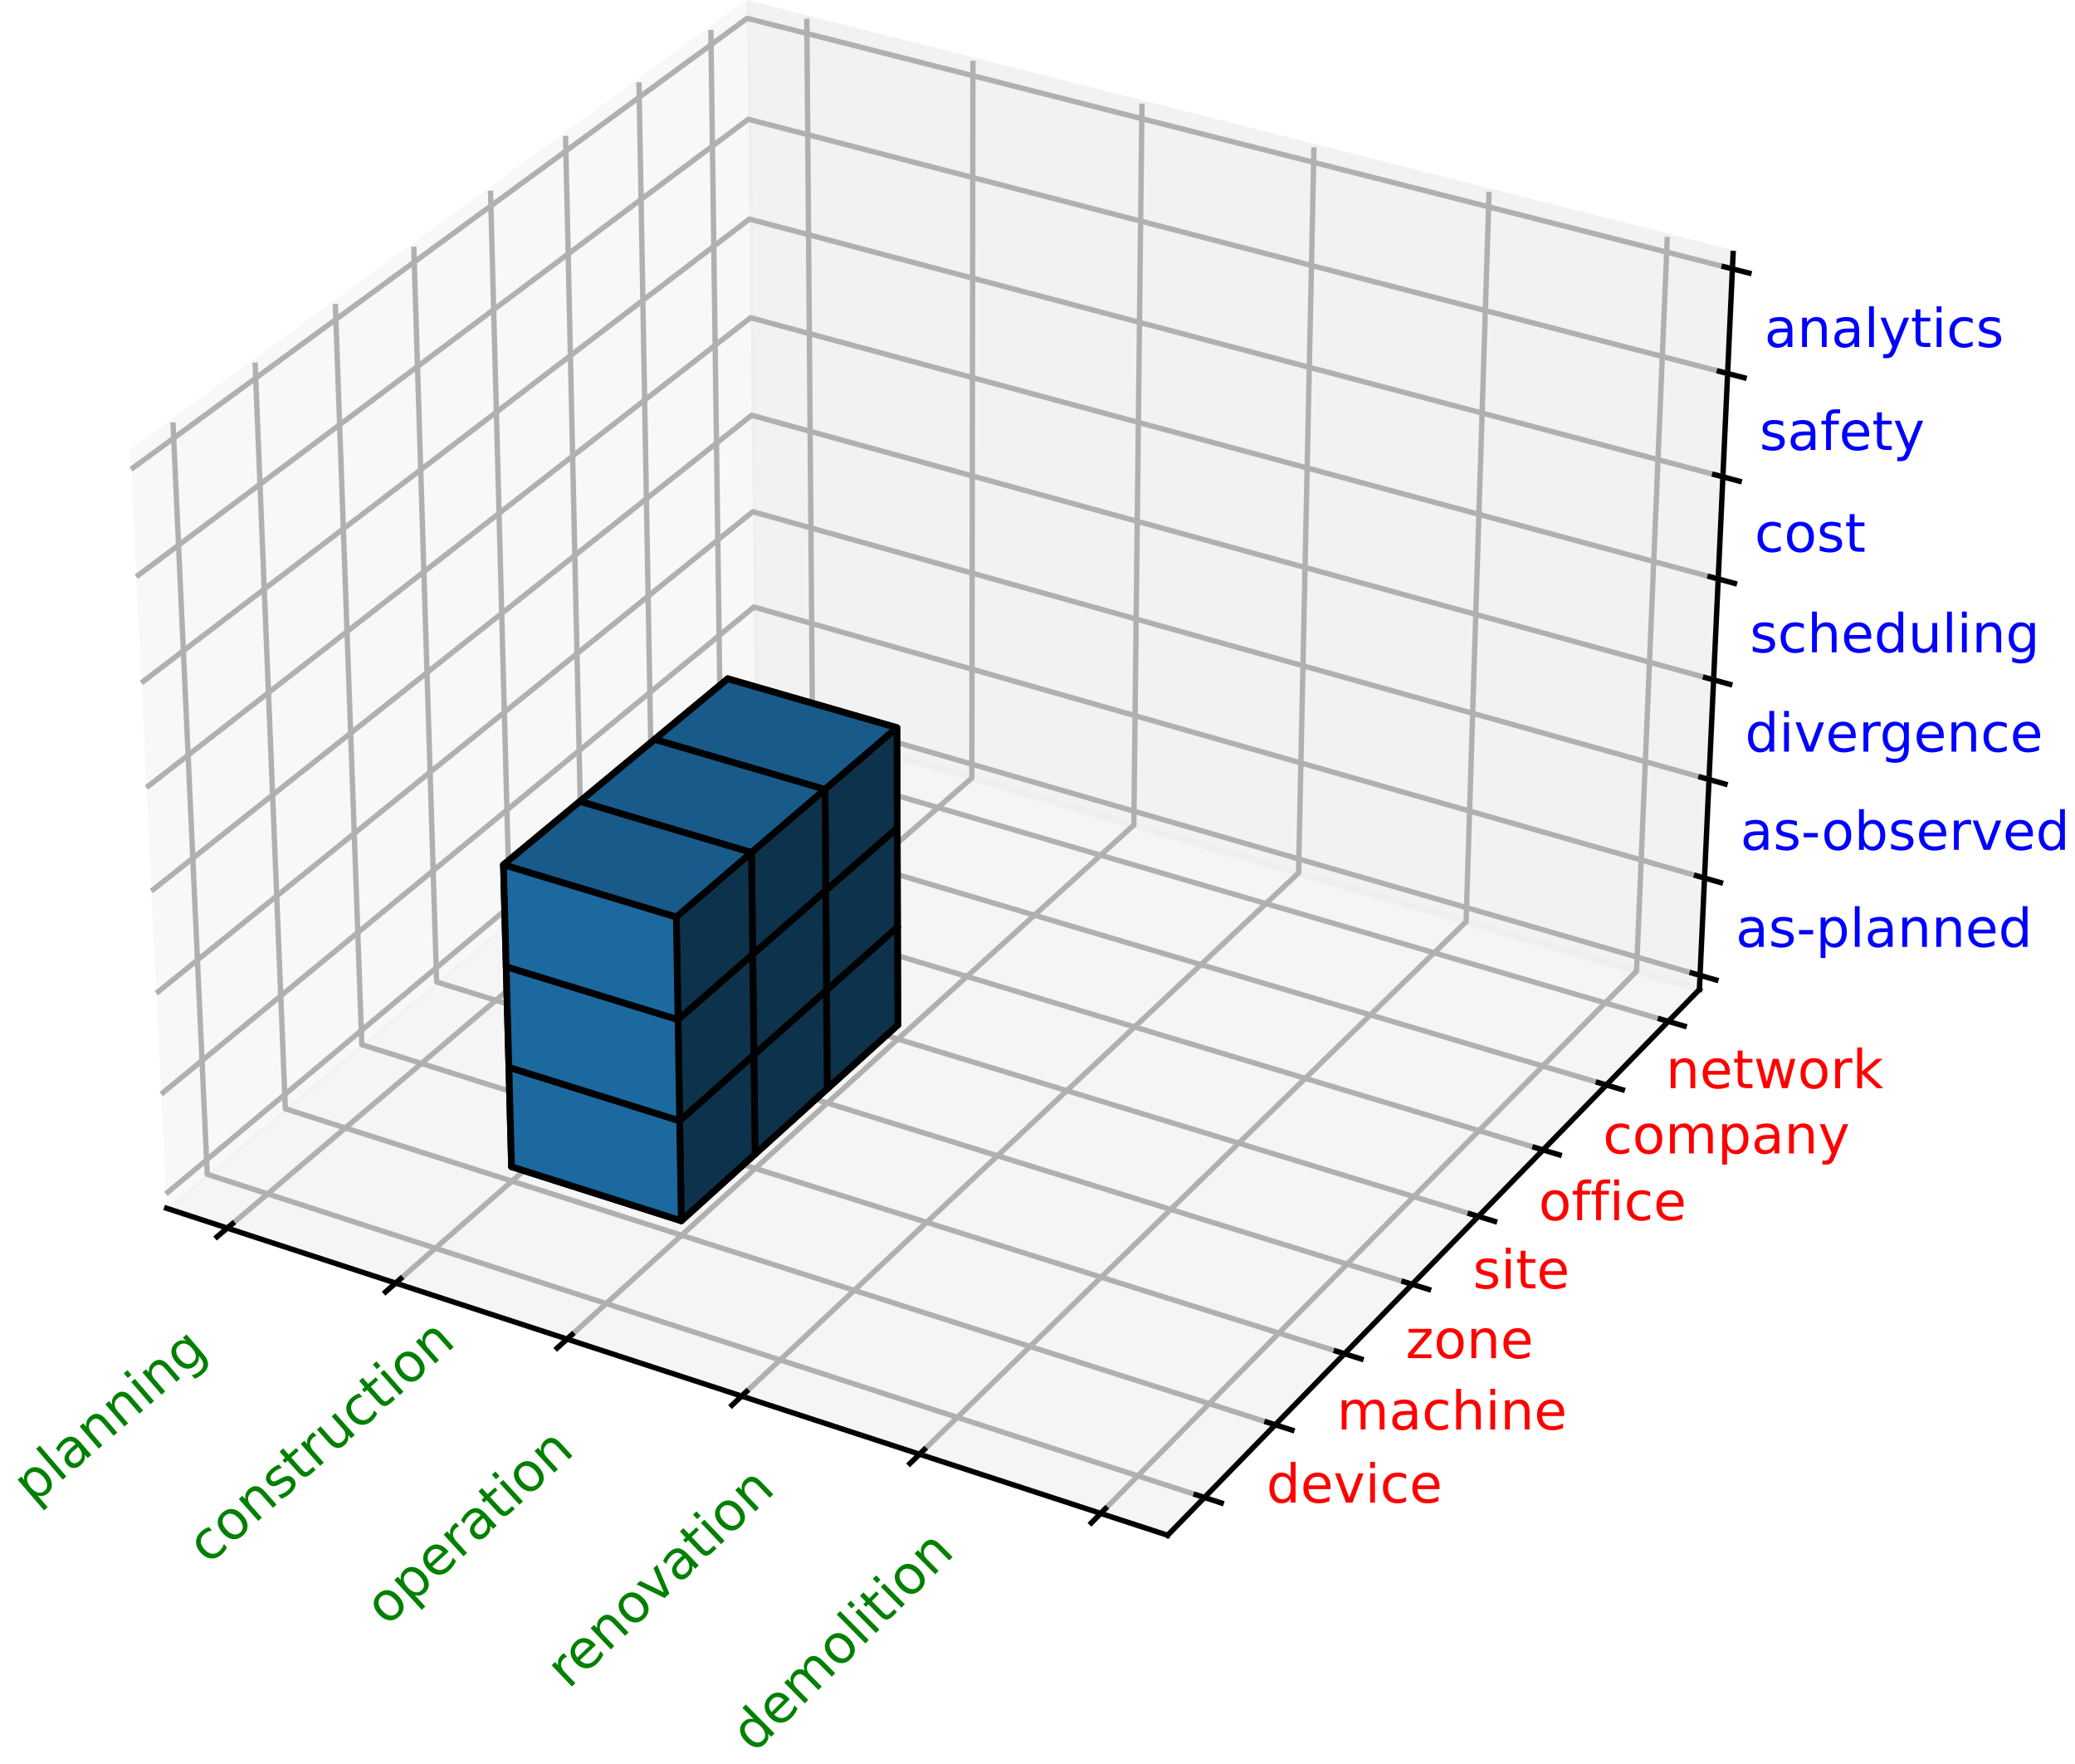
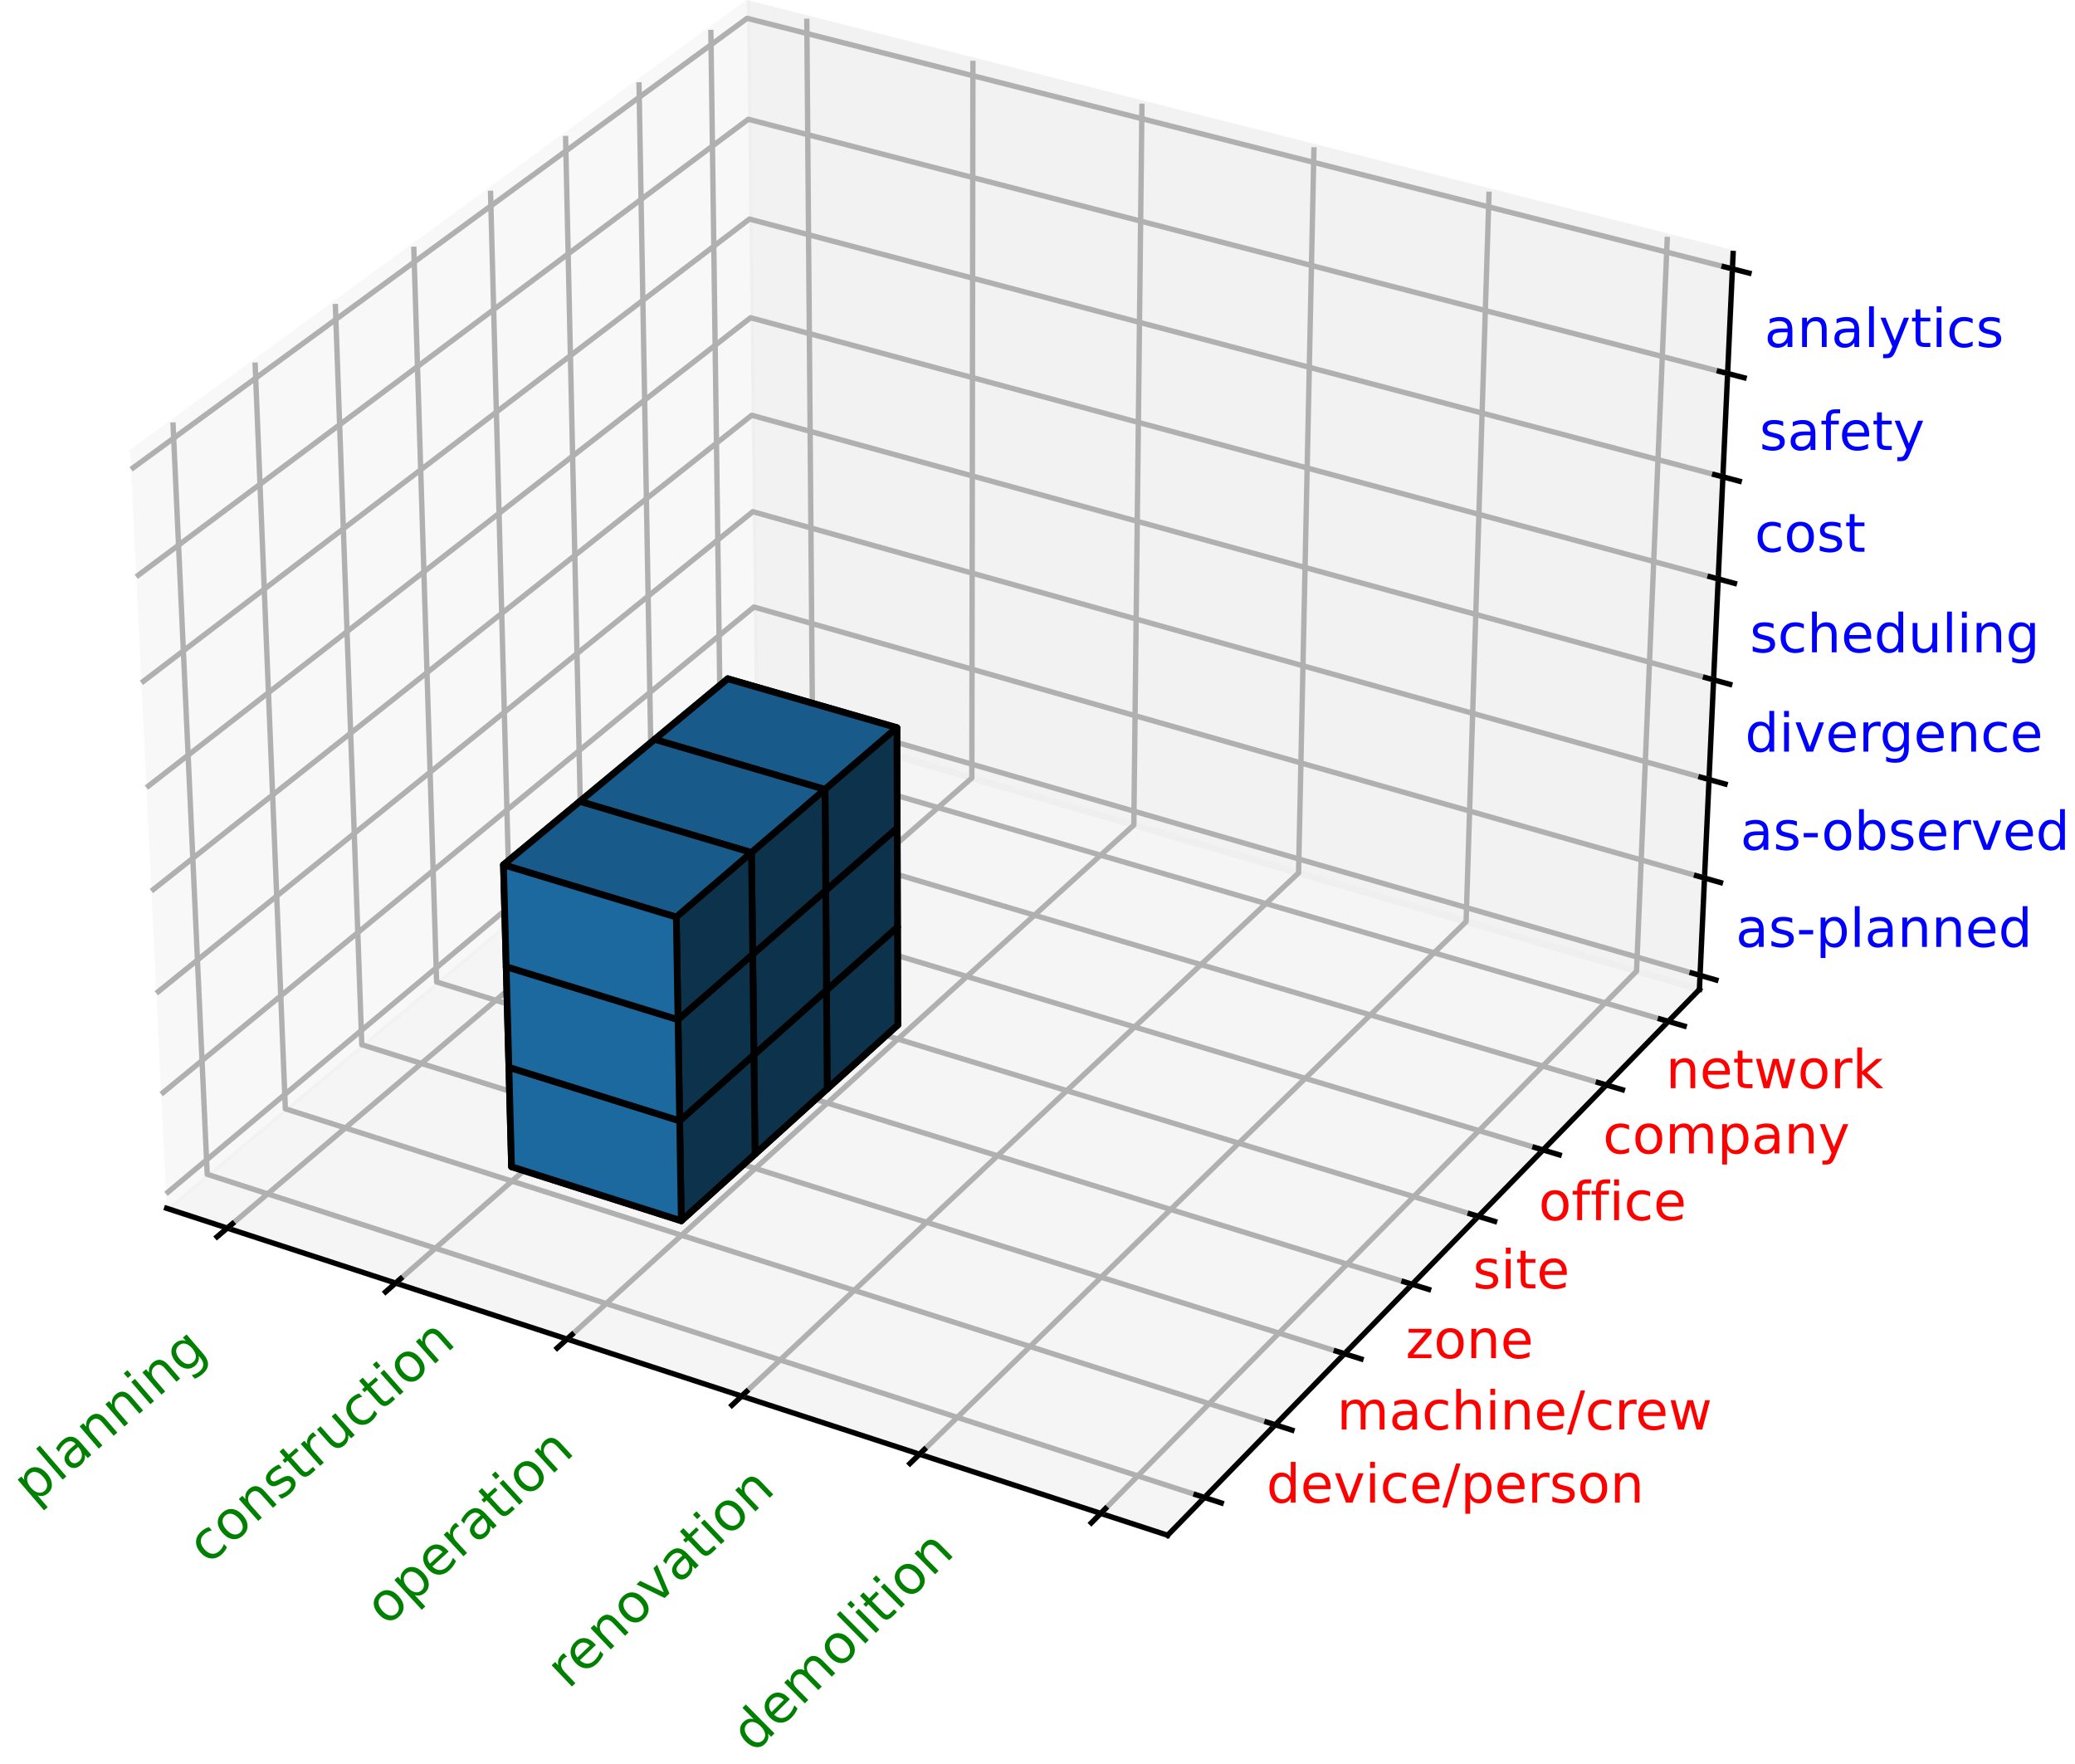
<svg xmlns="http://www.w3.org/2000/svg" xmlns:xlink="http://www.w3.org/1999/xlink" height="255" version="1.1" viewBox="103 61.554 300.49 263.392" width="300">
  <defs>
    <style type="text/css">*{stroke-linecap:butt;stroke-linejoin:round;}</style>
  </defs>
  <g id="figure_1">
    <g id="patch_1">
      <path d="M 0 345.6  L 460.8 345.6  L 460.8 0  L 0 0  z " style="fill:#ffffff;" />
    </g>
    <g id="patch_2">
      <path d="M 103.104 307.584  L 369.216 307.584  L 369.216 41.472  L 103.104 41.472  z " style="fill:#ffffff;" />
    </g>
    <g id="pane3d_1">
      <g id="patch_3">
        <path d="M 123.197 241.969  L 211.076 168.307  L 209.855 62.074  L 117.77 129.273  " style="fill:#f2f2f2;opacity:0.5;stroke:#f2f2f2;stroke-linejoin:miter;" />
      </g>
    </g>
    <g id="pane3d_2">
      <g id="patch_4">
        <path d="M 211.076 168.307  L 352.09 209.295  L 357.123 99.402  L 209.855 62.074  " style="fill:#e6e6e6;opacity:0.5;stroke:#e6e6e6;stroke-linejoin:miter;" />
      </g>
    </g>
    <g id="pane3d_3">
      <g id="patch_5">
        <path d="M 123.197 241.969  L 272.679 290.79  L 352.09 209.295  L 211.076 168.307  " style="fill:#ececec;opacity:0.5;stroke:#ececec;stroke-linejoin:miter;" />
      </g>
    </g>
    <g id="axis3d_1">
      <g id="line2d_1">
        <path d="M 123.197 241.969  L 272.679 290.79  " style="fill:none;stroke:#000000;stroke-linecap:square;stroke-width:0.8;" />
      </g>
      <g id="Line3DCollection_1">
        <path d="M 132.251 244.926  L 219.652 170.8  L 218.793 64.34  " style="fill:none;stroke:#b0b0b0;stroke-width:0.8;" />
        <path d="M 157.391 253.137  L 243.442 177.715  L 243.601 70.628  " style="fill:none;stroke:#b0b0b0;stroke-width:0.8;" />
        <path d="M 182.991 261.498  L 267.632 184.746  L 268.844 77.026  " style="fill:none;stroke:#b0b0b0;stroke-width:0.8;" />
        <path d="M 209.065 270.014  L 292.232 191.896  L 294.533 83.538  " style="fill:none;stroke:#b0b0b0;stroke-width:0.8;" />
        <path d="M 235.625 278.688  L 317.251 199.168  L 320.681 90.165  " style="fill:none;stroke:#b0b0b0;stroke-width:0.8;" />
        <path d="M 262.686 287.526  L 342.702 206.566  L 347.299 96.912  " style="fill:none;stroke:#b0b0b0;stroke-width:0.8;" />
      </g>
      <g id="xtick_1">
        <g id="line2d_2">
          <path d="M 133.012 244.281  L 130.725 246.22  " style="fill:none;stroke:#000000;stroke-linecap:square;stroke-width:0.8;" />
        </g>
      </g>
      <g id="xtick_2">
        <g id="line2d_3">
          <path d="M 158.14 252.48  L 155.888 254.454  " style="fill:none;stroke:#000000;stroke-linecap:square;stroke-width:0.8;" />
        </g>
      </g>
      <g id="xtick_3">
        <g id="line2d_4">
          <path d="M 183.729 260.829  L 181.511 262.84  " style="fill:none;stroke:#000000;stroke-linecap:square;stroke-width:0.8;" />
        </g>
      </g>
      <g id="xtick_4">
        <g id="line2d_5">
          <path d="M 209.791 269.332  L 207.61 271.38  " style="fill:none;stroke:#000000;stroke-linecap:square;stroke-width:0.8;" />
        </g>
      </g>
      <g id="xtick_5">
        <g id="line2d_6">
          <path d="M 236.338 277.994  L 234.196 280.08  " style="fill:none;stroke:#000000;stroke-linecap:square;stroke-width:0.8;" />
        </g>
      </g>
      <g id="xtick_6">
        <g id="line2d_7">
          <path d="M 263.386 286.819  L 261.284 288.945  " style="fill:none;stroke:#000000;stroke-linecap:square;stroke-width:0.8;" />
        </g>
      </g>
    </g>
    <g id="axis3d_2">
      <g id="line2d_8">
        <path d="M 352.09 209.295  L 272.679 290.79  " style="fill:none;stroke:#000000;stroke-linecap:square;stroke-width:0.8;" />
      </g>
      <g id="Line3DCollection_2">
        <path d="M 124.138 124.626  L 129.253 236.893  L 278.174 285.151  " style="fill:none;stroke:#b0b0b0;stroke-width:0.8;" />
        <path d="M 136.399 115.679  L 140.921 227.113  L 288.752 274.295  " style="fill:none;stroke:#b0b0b0;stroke-width:0.8;" />
        <path d="M 148.383 106.933  L 152.338 217.543  L 299.09 263.686  " style="fill:none;stroke:#b0b0b0;stroke-width:0.8;" />
        <path d="M 160.1 98.383  L 163.511 208.178  L 309.195 253.316  " style="fill:none;stroke:#b0b0b0;stroke-width:0.8;" />
        <path d="M 171.558 90.021  L 174.448 199.01  L 319.076 243.175  " style="fill:none;stroke:#b0b0b0;stroke-width:0.8;" />
        <path d="M 182.766 81.842  L 185.156 190.035  L 328.74 233.258  " style="fill:none;stroke:#b0b0b0;stroke-width:0.8;" />
        <path d="M 193.733 73.839  L 195.642 181.245  L 338.194 223.556  " style="fill:none;stroke:#b0b0b0;stroke-width:0.8;" />
        <path d="M 204.465 66.007  L 205.914 172.635  L 347.445 214.062  " style="fill:none;stroke:#b0b0b0;stroke-width:0.8;" />
      </g>
      <g id="xtick_7">
        <g id="line2d_9">
          <path d="M 276.919 284.745  L 280.687 285.966  " style="fill:none;stroke:#000000;stroke-linecap:square;stroke-width:0.8;" />
        </g>
      </g>
      <g id="xtick_8">
        <g id="line2d_10">
          <path d="M 287.507 273.898  L 291.245 275.091  " style="fill:none;stroke:#000000;stroke-linecap:square;stroke-width:0.8;" />
        </g>
      </g>
      <g id="xtick_9">
        <g id="line2d_11">
          <path d="M 297.855 263.298  L 301.564 264.464  " style="fill:none;stroke:#000000;stroke-linecap:square;stroke-width:0.8;" />
        </g>
      </g>
      <g id="xtick_10">
        <g id="line2d_12">
          <path d="M 307.97 252.936  L 311.65 254.076  " style="fill:none;stroke:#000000;stroke-linecap:square;stroke-width:0.8;" />
        </g>
      </g>
      <g id="xtick_11">
        <g id="line2d_13">
          <path d="M 317.86 242.804  L 321.512 243.919  " style="fill:none;stroke:#000000;stroke-linecap:square;stroke-width:0.8;" />
        </g>
      </g>
      <g id="xtick_12">
        <g id="line2d_14">
          <path d="M 327.534 232.894  L 331.157 233.985  " style="fill:none;stroke:#000000;stroke-linecap:square;stroke-width:0.8;" />
        </g>
      </g>
      <g id="xtick_13">
        <g id="line2d_15">
          <path d="M 336.997 223.2  L 340.592 224.267  " style="fill:none;stroke:#000000;stroke-linecap:square;stroke-width:0.8;" />
        </g>
      </g>
      <g id="xtick_14">
        <g id="line2d_16">
          <path d="M 346.257 213.714  L 349.824 214.759  " style="fill:none;stroke:#000000;stroke-linecap:square;stroke-width:0.8;" />
        </g>
      </g>
    </g>
    <g id="axis3d_3">
      <g id="line2d_17">
        <path d="M 352.09 209.295  L 357.123 99.402  " style="fill:none;stroke:#000000;stroke-linecap:square;stroke-width:0.8;" />
      </g>
      <g id="Line3DCollection_3">
        <path d="M 352.187 207.189  L 211.053 166.268  L 123.093 239.814  " style="fill:none;stroke:#b0b0b0;stroke-width:0.8;" />
        <path d="M 352.852 192.654  L 210.891 152.192  L 122.377 224.929  " style="fill:none;stroke:#b0b0b0;stroke-width:0.8;" />
        <path d="M 353.526 177.946  L 210.727 137.957  L 121.651 209.859  " style="fill:none;stroke:#b0b0b0;stroke-width:0.8;" />
        <path d="M 354.208 163.062  L 210.562 123.559  L 120.916 194.603  " style="fill:none;stroke:#b0b0b0;stroke-width:0.8;" />
        <path d="M 354.897 147.998  L 210.394 108.996  L 120.172 179.155  " style="fill:none;stroke:#b0b0b0;stroke-width:0.8;" />
        <path d="M 355.596 132.751  L 210.225 94.265  L 119.419 163.513  " style="fill:none;stroke:#b0b0b0;stroke-width:0.8;" />
        <path d="M 356.302 117.318  L 210.053 79.363  L 118.656 147.672  " style="fill:none;stroke:#b0b0b0;stroke-width:0.8;" />
        <path d="M 357.018 101.696  L 209.88 64.287  L 117.884 131.63  " style="fill:none;stroke:#b0b0b0;stroke-width:0.8;" />
      </g>
      <g id="xtick_15">
        <g id="line2d_18">
          <path d="M 351.002 206.846  L 354.559 207.877  " style="fill:none;stroke:#000000;stroke-linecap:square;stroke-width:0.8;" />
        </g>
      </g>
      <g id="xtick_16">
        <g id="line2d_19">
          <path d="M 351.661 192.315  L 355.239 193.334  " style="fill:none;stroke:#000000;stroke-linecap:square;stroke-width:0.8;" />
        </g>
      </g>
      <g id="xtick_17">
        <g id="line2d_20">
          <path d="M 352.327 177.61  L 355.927 178.618  " style="fill:none;stroke:#000000;stroke-linecap:square;stroke-width:0.8;" />
        </g>
      </g>
      <g id="xtick_18">
        <g id="line2d_21">
          <path d="M 353.001 162.73  L 356.624 163.726  " style="fill:none;stroke:#000000;stroke-linecap:square;stroke-width:0.8;" />
        </g>
      </g>
      <g id="xtick_19">
        <g id="line2d_22">
          <path d="M 353.683 147.67  L 357.329 148.654  " style="fill:none;stroke:#000000;stroke-linecap:square;stroke-width:0.8;" />
        </g>
      </g>
      <g id="xtick_20">
        <g id="line2d_23">
          <path d="M 354.374 132.428  L 358.042 133.399  " style="fill:none;stroke:#000000;stroke-linecap:square;stroke-width:0.8;" />
        </g>
      </g>
      <g id="xtick_21">
        <g id="line2d_24">
          <path d="M 355.073 116.999  L 358.764 117.957  " style="fill:none;stroke:#000000;stroke-linecap:square;stroke-width:0.8;" />
        </g>
      </g>
      <g id="xtick_22">
        <g id="line2d_25">
          <path d="M 355.78 101.382  L 359.496 102.326  " style="fill:none;stroke:#000000;stroke-linecap:square;stroke-width:0.8;" />
        </g>
      </g>
    </g>
    <g id="axes_1">
      <g id="Poly3DCollection_1">
-         <path clip-path="url(#p26621f2ab8)" d="M 207.569 207.028  L 207.378 192.494  L 232.339 199.971  L 232.383 214.587  z " style="fill:#0d324b;stroke:#000000;" />
-         <path clip-path="url(#p26621f2ab8)" d="M 196.594 201.764  L 207.378 192.494  L 207.569 207.028  L 196.85 216.399  z " style="fill:#1b699f;stroke:#000000;" />
-         <path clip-path="url(#p26621f2ab8)" d="M 207.569 207.028  L 232.383 214.587  L 221.841 224.123  L 196.85 216.399  z " style="fill:#113f60;stroke:#000000;" />
-         <path clip-path="url(#p26621f2ab8)" d="M 221.841 224.123  L 232.383 214.587  L 232.339 199.971  L 221.733 209.405  z " style="fill:#0d324b;stroke:#000000;" />
+         <path clip-path="url(#p5c88d0864f)" d="M 207.569 207.028  L 207.378 192.494  L 232.339 199.971  L 232.383 214.587  z " style="fill:#0d324b;stroke:#000000;" />
+         <path clip-path="url(#p5c88d0864f)" d="M 196.594 201.764  L 207.378 192.494  L 207.569 207.028  L 196.85 216.399  z " style="fill:#1b699f;stroke:#000000;" />
+         <path clip-path="url(#p5c88d0864f)" d="M 207.569 207.028  L 232.383 214.587  L 221.841 224.123  L 196.85 216.399  z " style="fill:#113f60;stroke:#000000;" />
+         <path clip-path="url(#p5c88d0864f)" d="M 221.841 224.123  L 232.383 214.587  L 232.339 199.971  L 221.733 209.405  z " style="fill:#0d324b;stroke:#000000;" />
      </g>
      <g id="text_1">
        <g style="fill:#008000;" transform="translate(103.2498 286.2832)rotate(-40.69323)scale(0.08 -0.08)">
          <defs>
            <path d="M 18.109 8.203  L 18.109 -20.797  L 9.078 -20.797  L 9.078 54.688  L 18.109 54.688  L 18.109 46.391  Q 20.953 51.266 25.266 53.625  Q 29.594 56 35.594 56  Q 45.562 56 51.781 48.094  Q 58.016 40.188 58.016 27.297  Q 58.016 14.406 51.781 6.484  Q 45.562 -1.422 35.594 -1.422  Q 29.594 -1.422 25.266 0.953  Q 20.953 3.328 18.109 8.203  z M 48.688 27.297  Q 48.688 37.203 44.609 42.844  Q 40.531 48.484 33.406 48.484  Q 26.266 48.484 22.188 42.844  Q 18.109 37.203 18.109 27.297  Q 18.109 17.391 22.188 11.75  Q 26.266 6.109 33.406 6.109  Q 40.531 6.109 44.609 11.75  Q 48.688 17.391 48.688 27.297  z " id="DejaVuSans-112" />
            <path d="M 9.422 75.984  L 18.406 75.984  L 18.406 0  L 9.422 0  z " id="DejaVuSans-108" />
            <path d="M 34.281 27.484  Q 23.391 27.484 19.188 25  Q 14.984 22.516 14.984 16.5  Q 14.984 11.719 18.141 8.906  Q 21.297 6.109 26.703 6.109  Q 34.188 6.109 38.703 11.406  Q 43.219 16.703 43.219 25.484  L 43.219 27.484  z M 52.203 31.203  L 52.203 0  L 43.219 0  L 43.219 8.297  Q 40.141 3.328 35.547 0.953  Q 30.953 -1.422 24.312 -1.422  Q 15.922 -1.422 10.953 3.297  Q 6 8.016 6 15.922  Q 6 25.141 12.172 29.828  Q 18.359 34.516 30.609 34.516  L 43.219 34.516  L 43.219 35.406  Q 43.219 41.609 39.141 45  Q 35.062 48.391 27.688 48.391  Q 23 48.391 18.547 47.266  Q 14.109 46.141 10.016 43.891  L 10.016 52.203  Q 14.938 54.109 19.578 55.047  Q 24.219 56 28.609 56  Q 40.484 56 46.344 49.844  Q 52.203 43.703 52.203 31.203  z " id="DejaVuSans-97" />
            <path d="M 54.891 33.016  L 54.891 0  L 45.906 0  L 45.906 32.719  Q 45.906 40.484 42.875 44.328  Q 39.844 48.188 33.797 48.188  Q 26.516 48.188 22.312 43.547  Q 18.109 38.922 18.109 30.906  L 18.109 0  L 9.078 0  L 9.078 54.688  L 18.109 54.688  L 18.109 46.188  Q 21.344 51.125 25.703 53.562  Q 30.078 56 35.797 56  Q 45.219 56 50.047 50.172  Q 54.891 44.344 54.891 33.016  z " id="DejaVuSans-110" />
            <path d="M 9.422 54.688  L 18.406 54.688  L 18.406 0  L 9.422 0  z M 9.422 75.984  L 18.406 75.984  L 18.406 64.594  L 9.422 64.594  z " id="DejaVuSans-105" />
            <path d="M 45.406 27.984  Q 45.406 37.75 41.375 43.109  Q 37.359 48.484 30.078 48.484  Q 22.859 48.484 18.828 43.109  Q 14.797 37.75 14.797 27.984  Q 14.797 18.266 18.828 12.891  Q 22.859 7.516 30.078 7.516  Q 37.359 7.516 41.375 12.891  Q 45.406 18.266 45.406 27.984  z M 54.391 6.781  Q 54.391 -7.172 48.188 -13.984  Q 42 -20.797 29.203 -20.797  Q 24.469 -20.797 20.266 -20.094  Q 16.062 -19.391 12.109 -17.922  L 12.109 -9.188  Q 16.062 -11.328 19.922 -12.344  Q 23.781 -13.375 27.781 -13.375  Q 36.625 -13.375 41.016 -8.766  Q 45.406 -4.156 45.406 5.172  L 45.406 9.625  Q 42.625 4.781 38.281 2.391  Q 33.938 0 27.875 0  Q 17.828 0 11.672 7.656  Q 5.516 15.328 5.516 27.984  Q 5.516 40.672 11.672 48.328  Q 17.828 56 27.875 56  Q 33.938 56 38.281 53.609  Q 42.625 51.219 45.406 46.391  L 45.406 54.688  L 54.391 54.688  z " id="DejaVuSans-103" />
          </defs>
          <use xlink:href="#DejaVuSans-112" />
          <use x="63.477" xlink:href="#DejaVuSans-108" />
          <use x="91.26" xlink:href="#DejaVuSans-97" />
          <use x="152.539" xlink:href="#DejaVuSans-110" />
          <use x="215.918" xlink:href="#DejaVuSans-110" />
          <use x="279.297" xlink:href="#DejaVuSans-105" />
          <use x="307.08" xlink:href="#DejaVuSans-110" />
          <use x="370.459" xlink:href="#DejaVuSans-103" />
        </g>
      </g>
      <g id="text_2">
        <g style="fill:#008000;" transform="translate(129.388 295.3059)rotate(-41.64346)scale(0.08 -0.08)">
          <defs>
            <path d="M 48.781 52.594  L 48.781 44.188  Q 44.969 46.297 41.141 47.344  Q 37.312 48.391 33.406 48.391  Q 24.656 48.391 19.812 42.844  Q 14.984 37.312 14.984 27.297  Q 14.984 17.281 19.812 11.734  Q 24.656 6.203 33.406 6.203  Q 37.312 6.203 41.141 7.25  Q 44.969 8.297 48.781 10.406  L 48.781 2.094  Q 45.016 0.344 40.984 -0.531  Q 36.969 -1.422 32.422 -1.422  Q 20.062 -1.422 12.781 6.344  Q 5.516 14.109 5.516 27.297  Q 5.516 40.672 12.859 48.328  Q 20.219 56 33.016 56  Q 37.156 56 41.109 55.141  Q 45.062 54.297 48.781 52.594  z " id="DejaVuSans-99" />
            <path d="M 30.609 48.391  Q 23.391 48.391 19.188 42.75  Q 14.984 37.109 14.984 27.297  Q 14.984 17.484 19.156 11.844  Q 23.344 6.203 30.609 6.203  Q 37.797 6.203 41.984 11.859  Q 46.188 17.531 46.188 27.297  Q 46.188 37.016 41.984 42.703  Q 37.797 48.391 30.609 48.391  z M 30.609 56  Q 42.328 56 49.016 48.375  Q 55.719 40.766 55.719 27.297  Q 55.719 13.875 49.016 6.219  Q 42.328 -1.422 30.609 -1.422  Q 18.844 -1.422 12.172 6.219  Q 5.516 13.875 5.516 27.297  Q 5.516 40.766 12.172 48.375  Q 18.844 56 30.609 56  z " id="DejaVuSans-111" />
            <path d="M 44.281 53.078  L 44.281 44.578  Q 40.484 46.531 36.375 47.5  Q 32.281 48.484 27.875 48.484  Q 21.188 48.484 17.844 46.438  Q 14.5 44.391 14.5 40.281  Q 14.5 37.156 16.891 35.375  Q 19.281 33.594 26.516 31.984  L 29.594 31.297  Q 39.156 29.25 43.188 25.516  Q 47.219 21.781 47.219 15.094  Q 47.219 7.469 41.188 3.016  Q 35.156 -1.422 24.609 -1.422  Q 20.219 -1.422 15.453 -0.562  Q 10.688 0.297 5.422 2  L 5.422 11.281  Q 10.406 8.688 15.234 7.391  Q 20.062 6.109 24.812 6.109  Q 31.156 6.109 34.562 8.281  Q 37.984 10.453 37.984 14.406  Q 37.984 18.062 35.516 20.016  Q 33.062 21.969 24.703 23.781  L 21.578 24.516  Q 13.234 26.266 9.516 29.906  Q 5.812 33.547 5.812 39.891  Q 5.812 47.609 11.281 51.797  Q 16.75 56 26.812 56  Q 31.781 56 36.172 55.266  Q 40.578 54.547 44.281 53.078  z " id="DejaVuSans-115" />
            <path d="M 18.312 70.219  L 18.312 54.688  L 36.812 54.688  L 36.812 47.703  L 18.312 47.703  L 18.312 18.016  Q 18.312 11.328 20.141 9.422  Q 21.969 7.516 27.594 7.516  L 36.812 7.516  L 36.812 0  L 27.594 0  Q 17.188 0 13.234 3.875  Q 9.281 7.766 9.281 18.016  L 9.281 47.703  L 2.688 47.703  L 2.688 54.688  L 9.281 54.688  L 9.281 70.219  z " id="DejaVuSans-116" />
            <path d="M 41.109 46.297  Q 39.594 47.172 37.812 47.578  Q 36.031 48 33.891 48  Q 26.266 48 22.188 43.047  Q 18.109 38.094 18.109 28.812  L 18.109 0  L 9.078 0  L 9.078 54.688  L 18.109 54.688  L 18.109 46.188  Q 20.953 51.172 25.484 53.578  Q 30.031 56 36.531 56  Q 37.453 56 38.578 55.875  Q 39.703 55.766 41.062 55.516  z " id="DejaVuSans-114" />
            <path d="M 8.5 21.578  L 8.5 54.688  L 17.484 54.688  L 17.484 21.922  Q 17.484 14.156 20.5 10.266  Q 23.531 6.391 29.594 6.391  Q 36.859 6.391 41.078 11.031  Q 45.312 15.672 45.312 23.688  L 45.312 54.688  L 54.297 54.688  L 54.297 0  L 45.312 0  L 45.312 8.406  Q 42.047 3.422 37.719 1  Q 33.406 -1.422 27.688 -1.422  Q 18.266 -1.422 13.375 4.438  Q 8.5 10.297 8.5 21.578  z M 31.109 56  z " id="DejaVuSans-117" />
          </defs>
          <use xlink:href="#DejaVuSans-99" />
          <use x="54.98" xlink:href="#DejaVuSans-111" />
          <use x="116.162" xlink:href="#DejaVuSans-110" />
          <use x="179.541" xlink:href="#DejaVuSans-115" />
          <use x="231.641" xlink:href="#DejaVuSans-116" />
          <use x="270.85" xlink:href="#DejaVuSans-114" />
          <use x="311.963" xlink:href="#DejaVuSans-117" />
          <use x="375.342" xlink:href="#DejaVuSans-99" />
          <use x="430.322" xlink:href="#DejaVuSans-116" />
          <use x="469.531" xlink:href="#DejaVuSans-105" />
          <use x="497.314" xlink:href="#DejaVuSans-111" />
          <use x="558.496" xlink:href="#DejaVuSans-110" />
        </g>
      </g>
      <g id="text_3">
        <g style="fill:#008000;" transform="translate(156.0292 304.5028)rotate(-42.63051)scale(0.08 -0.08)">
          <defs>
            <path d="M 56.203 29.594  L 56.203 25.203  L 14.891 25.203  Q 15.484 15.922 20.484 11.062  Q 25.484 6.203 34.422 6.203  Q 39.594 6.203 44.453 7.469  Q 49.312 8.734 54.109 11.281  L 54.109 2.781  Q 49.266 0.734 44.188 -0.344  Q 39.109 -1.422 33.891 -1.422  Q 20.797 -1.422 13.156 6.188  Q 5.516 13.812 5.516 26.812  Q 5.516 40.234 12.766 48.109  Q 20.016 56 32.328 56  Q 43.359 56 49.781 48.891  Q 56.203 41.797 56.203 29.594  z M 47.219 32.234  Q 47.125 39.594 43.094 43.984  Q 39.062 48.391 32.422 48.391  Q 24.906 48.391 20.391 44.141  Q 15.875 39.891 15.188 32.172  z " id="DejaVuSans-101" />
          </defs>
          <use xlink:href="#DejaVuSans-111" />
          <use x="61.182" xlink:href="#DejaVuSans-112" />
          <use x="124.658" xlink:href="#DejaVuSans-101" />
          <use x="186.182" xlink:href="#DejaVuSans-114" />
          <use x="227.295" xlink:href="#DejaVuSans-97" />
          <use x="288.574" xlink:href="#DejaVuSans-116" />
          <use x="327.783" xlink:href="#DejaVuSans-105" />
          <use x="355.566" xlink:href="#DejaVuSans-111" />
          <use x="416.748" xlink:href="#DejaVuSans-110" />
        </g>
      </g>
      <g id="text_4">
        <g style="fill:#008000;" transform="translate(183.1879 313.8791)rotate(-43.65594)scale(0.08 -0.08)">
          <defs>
            <path d="M 2.984 54.688  L 12.5 54.688  L 29.594 8.797  L 46.688 54.688  L 56.203 54.688  L 35.688 0  L 23.484 0  z " id="DejaVuSans-118" />
          </defs>
          <use xlink:href="#DejaVuSans-114" />
          <use x="38.863" xlink:href="#DejaVuSans-101" />
          <use x="100.387" xlink:href="#DejaVuSans-110" />
          <use x="163.766" xlink:href="#DejaVuSans-111" />
          <use x="224.947" xlink:href="#DejaVuSans-118" />
          <use x="284.127" xlink:href="#DejaVuSans-97" />
          <use x="345.406" xlink:href="#DejaVuSans-116" />
          <use x="384.615" xlink:href="#DejaVuSans-105" />
          <use x="412.398" xlink:href="#DejaVuSans-111" />
          <use x="473.58" xlink:href="#DejaVuSans-110" />
        </g>
      </g>
      <g id="text_5">
        <g style="fill:#008000;" transform="translate(210.8793 323.4401)rotate(-44.72133)scale(0.08 -0.08)">
          <defs>
            <path d="M 45.406 46.391  L 45.406 75.984  L 54.391 75.984  L 54.391 0  L 45.406 0  L 45.406 8.203  Q 42.578 3.328 38.25 0.953  Q 33.938 -1.422 27.875 -1.422  Q 17.969 -1.422 11.734 6.484  Q 5.516 14.406 5.516 27.297  Q 5.516 40.188 11.734 48.094  Q 17.969 56 27.875 56  Q 33.938 56 38.25 53.625  Q 42.578 51.266 45.406 46.391  z M 14.797 27.297  Q 14.797 17.391 18.875 11.75  Q 22.953 6.109 30.078 6.109  Q 37.203 6.109 41.297 11.75  Q 45.406 17.391 45.406 27.297  Q 45.406 37.203 41.297 42.844  Q 37.203 48.484 30.078 48.484  Q 22.953 48.484 18.875 42.844  Q 14.797 37.203 14.797 27.297  z " id="DejaVuSans-100" />
            <path d="M 52 44.188  Q 55.375 50.25 60.062 53.125  Q 64.75 56 71.094 56  Q 79.641 56 84.281 50.016  Q 88.922 44.047 88.922 33.016  L 88.922 0  L 79.891 0  L 79.891 32.719  Q 79.891 40.578 77.094 44.375  Q 74.312 48.188 68.609 48.188  Q 61.625 48.188 57.562 43.547  Q 53.516 38.922 53.516 30.906  L 53.516 0  L 44.484 0  L 44.484 32.719  Q 44.484 40.625 41.703 44.406  Q 38.922 48.188 33.109 48.188  Q 26.219 48.188 22.156 43.531  Q 18.109 38.875 18.109 30.906  L 18.109 0  L 9.078 0  L 9.078 54.688  L 18.109 54.688  L 18.109 46.188  Q 21.188 51.219 25.484 53.609  Q 29.781 56 35.688 56  Q 41.656 56 45.828 52.969  Q 50 49.953 52 44.188  z " id="DejaVuSans-109" />
          </defs>
          <use xlink:href="#DejaVuSans-100" />
          <use x="63.477" xlink:href="#DejaVuSans-101" />
          <use x="125" xlink:href="#DejaVuSans-109" />
          <use x="222.412" xlink:href="#DejaVuSans-111" />
          <use x="283.594" xlink:href="#DejaVuSans-108" />
          <use x="311.377" xlink:href="#DejaVuSans-105" />
          <use x="339.16" xlink:href="#DejaVuSans-116" />
          <use x="378.369" xlink:href="#DejaVuSans-105" />
          <use x="406.152" xlink:href="#DejaVuSans-111" />
          <use x="467.334" xlink:href="#DejaVuSans-110" />
        </g>
      </g>
      <g id="text_6">
        <g style="fill:#ff0000;" transform="translate(287.4355 285.9152)scale(0.08 -0.08)">
+           <defs>
+             <path d="M 25.391 72.906  L 33.688 72.906  L 8.297 -9.281  L 0 -9.281  z " id="DejaVuSans-47" />
+           </defs>
          <use xlink:href="#DejaVuSans-100" />
          <use x="63.477" xlink:href="#DejaVuSans-101" />
          <use x="125" xlink:href="#DejaVuSans-118" />
          <use x="184.18" xlink:href="#DejaVuSans-105" />
          <use x="211.963" xlink:href="#DejaVuSans-99" />
          <use x="266.943" xlink:href="#DejaVuSans-101" />
+           <use x="328.467" xlink:href="#DejaVuSans-47" />
+           <use x="362.158" xlink:href="#DejaVuSans-112" />
+           <use x="425.635" xlink:href="#DejaVuSans-101" />
+           <use x="487.158" xlink:href="#DejaVuSans-114" />
+           <use x="528.271" xlink:href="#DejaVuSans-115" />
+           <use x="580.371" xlink:href="#DejaVuSans-111" />
+           <use x="641.553" xlink:href="#DejaVuSans-110" />
        </g>
      </g>
      <g id="text_7">
        <g style="fill:#ff0000;" transform="translate(297.9497 275.0066)scale(0.08 -0.08)">
          <defs>
            <path d="M 54.891 33.016  L 54.891 0  L 45.906 0  L 45.906 32.719  Q 45.906 40.484 42.875 44.328  Q 39.844 48.188 33.797 48.188  Q 26.516 48.188 22.312 43.547  Q 18.109 38.922 18.109 30.906  L 18.109 0  L 9.078 0  L 9.078 75.984  L 18.109 75.984  L 18.109 46.188  Q 21.344 51.125 25.703 53.562  Q 30.078 56 35.797 56  Q 45.219 56 50.047 50.172  Q 54.891 44.344 54.891 33.016  z " id="DejaVuSans-104" />
+             <path d="M 4.203 54.688  L 13.188 54.688  L 24.422 12.016  L 35.594 54.688  L 46.188 54.688  L 57.422 12.016  L 68.609 54.688  L 77.594 54.688  L 63.281 0  L 52.688 0  L 40.922 44.828  L 29.109 0  L 18.5 0  z " id="DejaVuSans-119" />
          </defs>
          <use xlink:href="#DejaVuSans-109" />
          <use x="97.412" xlink:href="#DejaVuSans-97" />
          <use x="158.691" xlink:href="#DejaVuSans-99" />
          <use x="213.672" xlink:href="#DejaVuSans-104" />
          <use x="277.051" xlink:href="#DejaVuSans-105" />
          <use x="304.834" xlink:href="#DejaVuSans-110" />
          <use x="368.213" xlink:href="#DejaVuSans-101" />
+           <use x="429.736" xlink:href="#DejaVuSans-47" />
+           <use x="463.428" xlink:href="#DejaVuSans-99" />
+           <use x="518.408" xlink:href="#DejaVuSans-114" />
+           <use x="557.271" xlink:href="#DejaVuSans-101" />
+           <use x="618.795" xlink:href="#DejaVuSans-119" />
        </g>
      </g>
      <g id="text_8">
        <g style="fill:#ff0000;" transform="translate(308.224 264.3469)scale(0.08 -0.08)">
          <defs>
            <path d="M 5.516 54.688  L 48.188 54.688  L 48.188 46.484  L 14.406 7.172  L 48.188 7.172  L 48.188 0  L 4.297 0  L 4.297 8.203  L 38.094 47.516  L 5.516 47.516  z " id="DejaVuSans-122" />
          </defs>
          <use xlink:href="#DejaVuSans-122" />
          <use x="52.49" xlink:href="#DejaVuSans-111" />
          <use x="113.672" xlink:href="#DejaVuSans-110" />
          <use x="177.051" xlink:href="#DejaVuSans-101" />
        </g>
      </g>
      <g id="text_9">
        <g style="fill:#ff0000;" transform="translate(318.2666 253.9275)scale(0.08 -0.08)">
          <use xlink:href="#DejaVuSans-115" />
          <use x="52.1" xlink:href="#DejaVuSans-105" />
          <use x="79.883" xlink:href="#DejaVuSans-116" />
          <use x="119.092" xlink:href="#DejaVuSans-101" />
        </g>
      </g>
      <g id="text_10">
        <g style="fill:#ff0000;" transform="translate(328.0852 243.7406)scale(0.08 -0.08)">
          <defs>
            <path d="M 37.109 75.984  L 37.109 68.5  L 28.516 68.5  Q 23.688 68.5 21.797 66.547  Q 19.922 64.594 19.922 59.516  L 19.922 54.688  L 34.719 54.688  L 34.719 47.703  L 19.922 47.703  L 19.922 0  L 10.891 0  L 10.891 47.703  L 2.297 47.703  L 2.297 54.688  L 10.891 54.688  L 10.891 58.5  Q 10.891 67.625 15.141 71.797  Q 19.391 75.984 28.609 75.984  z " id="DejaVuSans-102" />
          </defs>
          <use xlink:href="#DejaVuSans-111" />
          <use x="61.182" xlink:href="#DejaVuSans-102" />
          <use x="96.387" xlink:href="#DejaVuSans-102" />
          <use x="131.592" xlink:href="#DejaVuSans-105" />
          <use x="159.375" xlink:href="#DejaVuSans-99" />
          <use x="214.355" xlink:href="#DejaVuSans-101" />
        </g>
      </g>
      <g id="text_11">
        <g style="fill:#ff0000;" transform="translate(337.6873 233.7783)scale(0.08 -0.08)">
          <defs>
            <path d="M 32.172 -5.078  Q 28.375 -14.844 24.75 -17.812  Q 21.141 -20.797 15.094 -20.797  L 7.906 -20.797  L 7.906 -13.281  L 13.188 -13.281  Q 16.891 -13.281 18.938 -11.516  Q 21 -9.766 23.484 -3.219  L 25.094 0.875  L 2.984 54.688  L 12.5 54.688  L 29.594 11.922  L 46.688 54.688  L 56.203 54.688  z " id="DejaVuSans-121" />
          </defs>
          <use xlink:href="#DejaVuSans-99" />
          <use x="54.98" xlink:href="#DejaVuSans-111" />
          <use x="116.162" xlink:href="#DejaVuSans-109" />
          <use x="213.574" xlink:href="#DejaVuSans-112" />
          <use x="277.051" xlink:href="#DejaVuSans-97" />
          <use x="338.33" xlink:href="#DejaVuSans-110" />
          <use x="401.709" xlink:href="#DejaVuSans-121" />
        </g>
      </g>
      <g id="text_12">
        <g style="fill:#ff0000;" transform="translate(347.0798 224.0334)scale(0.08 -0.08)">
          <defs>
-             <path d="M 4.203 54.688  L 13.188 54.688  L 24.422 12.016  L 35.594 54.688  L 46.188 54.688  L 57.422 12.016  L 68.609 54.688  L 77.594 54.688  L 63.281 0  L 52.688 0  L 40.922 44.828  L 29.109 0  L 18.5 0  z " id="DejaVuSans-119" />
            <path d="M 9.078 75.984  L 18.109 75.984  L 18.109 31.109  L 44.922 54.688  L 56.391 54.688  L 27.391 29.109  L 57.625 0  L 45.906 0  L 18.109 26.703  L 18.109 0  L 9.078 0  z " id="DejaVuSans-107" />
          </defs>
          <use xlink:href="#DejaVuSans-110" />
          <use x="63.379" xlink:href="#DejaVuSans-101" />
          <use x="124.902" xlink:href="#DejaVuSans-116" />
          <use x="164.111" xlink:href="#DejaVuSans-119" />
          <use x="245.898" xlink:href="#DejaVuSans-111" />
          <use x="307.08" xlink:href="#DejaVuSans-114" />
          <use x="348.193" xlink:href="#DejaVuSans-107" />
        </g>
      </g>
      <g id="text_13">
        <g style="fill:#0000ff;" transform="translate(357.5111 202.9351)scale(0.08 -0.08)">
          <defs>
            <path d="M 4.891 31.391  L 31.203 31.391  L 31.203 23.391  L 4.891 23.391  z " id="DejaVuSans-45" />
          </defs>
          <use xlink:href="#DejaVuSans-97" />
          <use x="61.279" xlink:href="#DejaVuSans-115" />
          <use x="113.379" xlink:href="#DejaVuSans-45" />
          <use x="149.463" xlink:href="#DejaVuSans-112" />
          <use x="212.939" xlink:href="#DejaVuSans-108" />
          <use x="240.723" xlink:href="#DejaVuSans-97" />
          <use x="302.002" xlink:href="#DejaVuSans-110" />
          <use x="365.381" xlink:href="#DejaVuSans-110" />
          <use x="428.76" xlink:href="#DejaVuSans-101" />
          <use x="490.283" xlink:href="#DejaVuSans-100" />
        </g>
      </g>
      <g id="text_14">
        <g style="fill:#0000ff;" transform="translate(358.2047 188.4467)scale(0.08 -0.08)">
          <defs>
            <path d="M 48.688 27.297  Q 48.688 37.203 44.609 42.844  Q 40.531 48.484 33.406 48.484  Q 26.266 48.484 22.188 42.844  Q 18.109 37.203 18.109 27.297  Q 18.109 17.391 22.188 11.75  Q 26.266 6.109 33.406 6.109  Q 40.531 6.109 44.609 11.75  Q 48.688 17.391 48.688 27.297  z M 18.109 46.391  Q 20.953 51.266 25.266 53.625  Q 29.594 56 35.594 56  Q 45.562 56 51.781 48.094  Q 58.016 40.188 58.016 27.297  Q 58.016 14.406 51.781 6.484  Q 45.562 -1.422 35.594 -1.422  Q 29.594 -1.422 25.266 0.953  Q 20.953 3.328 18.109 8.203  L 18.109 0  L 9.078 0  L 9.078 75.984  L 18.109 75.984  z " id="DejaVuSans-98" />
          </defs>
          <use xlink:href="#DejaVuSans-97" />
          <use x="61.279" xlink:href="#DejaVuSans-115" />
          <use x="113.379" xlink:href="#DejaVuSans-45" />
          <use x="151.338" xlink:href="#DejaVuSans-111" />
          <use x="212.52" xlink:href="#DejaVuSans-98" />
          <use x="275.996" xlink:href="#DejaVuSans-115" />
          <use x="328.096" xlink:href="#DejaVuSans-101" />
          <use x="389.619" xlink:href="#DejaVuSans-114" />
          <use x="430.732" xlink:href="#DejaVuSans-118" />
          <use x="489.912" xlink:href="#DejaVuSans-101" />
          <use x="551.436" xlink:href="#DejaVuSans-100" />
        </g>
      </g>
      <g id="text_15">
        <g style="fill:#0000ff;" transform="translate(358.9066 173.7866)scale(0.08 -0.08)">
          <use xlink:href="#DejaVuSans-100" />
          <use x="63.477" xlink:href="#DejaVuSans-105" />
          <use x="91.26" xlink:href="#DejaVuSans-118" />
          <use x="150.439" xlink:href="#DejaVuSans-101" />
          <use x="211.963" xlink:href="#DejaVuSans-114" />
          <use x="251.326" xlink:href="#DejaVuSans-103" />
          <use x="314.803" xlink:href="#DejaVuSans-101" />
          <use x="376.326" xlink:href="#DejaVuSans-110" />
          <use x="439.705" xlink:href="#DejaVuSans-99" />
          <use x="494.686" xlink:href="#DejaVuSans-101" />
        </g>
      </g>
      <g id="text_16">
        <g style="fill:#0000ff;" transform="translate(359.6169 158.9517)scale(0.08 -0.08)">
          <use xlink:href="#DejaVuSans-115" />
          <use x="52.1" xlink:href="#DejaVuSans-99" />
          <use x="107.08" xlink:href="#DejaVuSans-104" />
          <use x="170.459" xlink:href="#DejaVuSans-101" />
          <use x="231.982" xlink:href="#DejaVuSans-100" />
          <use x="295.459" xlink:href="#DejaVuSans-117" />
          <use x="358.838" xlink:href="#DejaVuSans-108" />
          <use x="386.621" xlink:href="#DejaVuSans-105" />
          <use x="414.404" xlink:href="#DejaVuSans-110" />
          <use x="477.783" xlink:href="#DejaVuSans-103" />
        </g>
      </g>
      <g id="text_17">
        <g style="fill:#0000ff;" transform="translate(360.3357 143.9389)scale(0.08 -0.08)">
          <use xlink:href="#DejaVuSans-99" />
          <use x="54.98" xlink:href="#DejaVuSans-111" />
          <use x="116.162" xlink:href="#DejaVuSans-115" />
          <use x="168.262" xlink:href="#DejaVuSans-116" />
        </g>
      </g>
      <g id="text_18">
        <g style="fill:#0000ff;" transform="translate(361.0632 128.7449)scale(0.08 -0.08)">
          <use xlink:href="#DejaVuSans-115" />
          <use x="52.1" xlink:href="#DejaVuSans-97" />
          <use x="113.379" xlink:href="#DejaVuSans-102" />
          <use x="148.584" xlink:href="#DejaVuSans-101" />
          <use x="210.107" xlink:href="#DejaVuSans-116" />
          <use x="249.316" xlink:href="#DejaVuSans-121" />
        </g>
      </g>
      <g id="text_19">
        <g style="fill:#0000ff;" transform="translate(361.7995 113.3665)scale(0.08 -0.08)">
          <use xlink:href="#DejaVuSans-97" />
          <use x="61.279" xlink:href="#DejaVuSans-110" />
          <use x="124.658" xlink:href="#DejaVuSans-97" />
          <use x="185.938" xlink:href="#DejaVuSans-108" />
          <use x="213.721" xlink:href="#DejaVuSans-121" />
          <use x="272.9" xlink:href="#DejaVuSans-116" />
          <use x="312.109" xlink:href="#DejaVuSans-105" />
          <use x="339.893" xlink:href="#DejaVuSans-99" />
          <use x="394.873" xlink:href="#DejaVuSans-115" />
        </g>
      </g>
      <g id="Poly3DCollection_2">
-         <path clip-path="url(#p26621f2ab8)" d="M 207.378 192.494  L 207.186 177.788  L 232.295 185.18  L 232.339 199.971  z " style="fill:#0d324b;stroke:#000000;" />
-         <path clip-path="url(#p26621f2ab8)" d="M 196.334 186.952  L 207.186 177.788  L 207.378 192.494  L 196.594 201.764  z " style="fill:#1b699f;stroke:#000000;" />
-         <path clip-path="url(#p26621f2ab8)" d="M 221.733 209.405  L 232.339 199.971  L 232.295 185.18  L 221.623 194.507  z " style="fill:#0d324b;stroke:#000000;" />
+         <path clip-path="url(#p5c88d0864f)" d="M 207.378 192.494  L 207.186 177.788  L 232.295 185.18  L 232.339 199.971  z " style="fill:#0d324b;stroke:#000000;" />
+         <path clip-path="url(#p5c88d0864f)" d="M 196.334 186.952  L 207.186 177.788  L 207.378 192.494  L 196.594 201.764  z " style="fill:#1b699f;stroke:#000000;" />
+         <path clip-path="url(#p5c88d0864f)" d="M 221.733 209.405  L 232.339 199.971  L 232.295 185.18  L 221.623 194.507  z " style="fill:#0d324b;stroke:#000000;" />
      </g>
      <g id="Poly3DCollection_3">
-         <path clip-path="url(#p26621f2ab8)" d="M 185.572 211.237  L 196.594 201.764  L 196.85 216.399  L 185.898 225.975  z " style="fill:#1b699f;stroke:#000000;" />
-         <path clip-path="url(#p26621f2ab8)" d="M 196.85 216.399  L 221.841 224.123  L 211.066 233.87  L 185.898 225.975  z " style="fill:#113f60;stroke:#000000;" />
-         <path clip-path="url(#p26621f2ab8)" d="M 211.066 233.87  L 221.841 224.123  L 221.733 209.405  L 210.891 219.048  z " style="fill:#0d324b;stroke:#000000;" />
+         <path clip-path="url(#p5c88d0864f)" d="M 185.572 211.237  L 196.594 201.764  L 196.85 216.399  L 185.898 225.975  z " style="fill:#1b699f;stroke:#000000;" />
+         <path clip-path="url(#p5c88d0864f)" d="M 196.85 216.399  L 221.841 224.123  L 211.066 233.87  L 185.898 225.975  z " style="fill:#113f60;stroke:#000000;" />
+         <path clip-path="url(#p5c88d0864f)" d="M 211.066 233.87  L 221.841 224.123  L 221.733 209.405  L 210.891 219.048  z " style="fill:#0d324b;stroke:#000000;" />
      </g>
      <g id="Poly3DCollection_4">
-         <path clip-path="url(#p26621f2ab8)" d="M 207.186 177.788  L 206.991 162.905  L 232.249 170.21  L 232.295 185.18  z " style="fill:#0d324b;stroke:#000000;" />
-         <path clip-path="url(#p26621f2ab8)" d="M 196.071 171.961  L 206.991 162.905  L 207.186 177.788  L 196.334 186.952  z " style="fill:#1b699f;stroke:#000000;" />
-         <path clip-path="url(#p26621f2ab8)" d="M 196.071 171.961  L 221.512 179.428  L 232.249 170.21  L 206.991 162.905  z " style="fill:#185b8a;stroke:#000000;" />
-         <path clip-path="url(#p26621f2ab8)" d="M 221.623 194.507  L 232.295 185.18  L 232.249 170.21  L 221.512 179.428  z " style="fill:#0d324b;stroke:#000000;" />
+         <path clip-path="url(#p5c88d0864f)" d="M 207.186 177.788  L 206.991 162.905  L 232.249 170.21  L 232.295 185.18  z " style="fill:#0d324b;stroke:#000000;" />
+         <path clip-path="url(#p5c88d0864f)" d="M 196.071 171.961  L 206.991 162.905  L 207.186 177.788  L 196.334 186.952  z " style="fill:#1b699f;stroke:#000000;" />
+         <path clip-path="url(#p5c88d0864f)" d="M 196.071 171.961  L 221.512 179.428  L 232.249 170.21  L 206.991 162.905  z " style="fill:#185b8a;stroke:#000000;" />
+         <path clip-path="url(#p5c88d0864f)" d="M 221.623 194.507  L 232.295 185.18  L 232.249 170.21  L 221.512 179.428  z " style="fill:#0d324b;stroke:#000000;" />
      </g>
      <g id="Poly3DCollection_5">
-         <path clip-path="url(#p26621f2ab8)" d="M 185.242 196.319  L 196.334 186.952  L 196.594 201.764  L 185.572 211.237  z " style="fill:#1b699f;stroke:#000000;" />
-         <path clip-path="url(#p26621f2ab8)" d="M 210.891 219.048  L 221.733 209.405  L 221.623 194.507  L 210.714 204.043  z " style="fill:#0d324b;stroke:#000000;" />
+         <path clip-path="url(#p5c88d0864f)" d="M 185.242 196.319  L 196.334 186.952  L 196.594 201.764  L 185.572 211.237  z " style="fill:#1b699f;stroke:#000000;" />
+         <path clip-path="url(#p5c88d0864f)" d="M 210.891 219.048  L 221.733 209.405  L 221.623 194.507  L 210.714 204.043  z " style="fill:#0d324b;stroke:#000000;" />
      </g>
      <g id="Poly3DCollection_6">
-         <path clip-path="url(#p26621f2ab8)" d="M 174.305 220.921  L 185.572 211.237  L 185.898 225.975  L 174.703 235.763  z " style="fill:#1b699f;stroke:#000000;" />
-         <path clip-path="url(#p26621f2ab8)" d="M 185.898 225.975  L 211.066 233.87  L 200.051 243.835  L 174.703 235.763  z " style="fill:#113f60;stroke:#000000;" />
-         <path clip-path="url(#p26621f2ab8)" d="M 200.051 243.835  L 211.066 233.87  L 210.891 219.048  L 199.806 228.907  z " style="fill:#0d324b;stroke:#000000;" />
-         <path clip-path="url(#p26621f2ab8)" d="M 200.051 243.835  L 199.806 228.907  L 174.305 220.921  L 174.703 235.763  z " style="fill:#1b699f;stroke:#000000;" />
+         <path clip-path="url(#p5c88d0864f)" d="M 174.305 220.921  L 185.572 211.237  L 185.898 225.975  L 174.703 235.763  z " style="fill:#1b699f;stroke:#000000;" />
+         <path clip-path="url(#p5c88d0864f)" d="M 185.898 225.975  L 211.066 233.87  L 200.051 243.835  L 174.703 235.763  z " style="fill:#113f60;stroke:#000000;" />
+         <path clip-path="url(#p5c88d0864f)" d="M 200.051 243.835  L 211.066 233.87  L 210.891 219.048  L 199.806 228.907  z " style="fill:#0d324b;stroke:#000000;" />
+         <path clip-path="url(#p5c88d0864f)" d="M 200.051 243.835  L 199.806 228.907  L 174.305 220.921  L 174.703 235.763  z " style="fill:#1b699f;stroke:#000000;" />
      </g>
      <g id="Poly3DCollection_7">
-         <path clip-path="url(#p26621f2ab8)" d="M 184.908 181.219  L 196.071 171.961  L 196.334 186.952  L 185.242 196.319  z " style="fill:#1b699f;stroke:#000000;" />
-         <path clip-path="url(#p26621f2ab8)" d="M 184.908 181.219  L 210.534 188.853  L 221.512 179.428  L 196.071 171.961  z " style="fill:#185b8a;stroke:#000000;" />
-         <path clip-path="url(#p26621f2ab8)" d="M 210.714 204.043  L 221.623 194.507  L 221.512 179.428  L 210.534 188.853  z " style="fill:#0d324b;stroke:#000000;" />
+         <path clip-path="url(#p5c88d0864f)" d="M 184.908 181.219  L 196.071 171.961  L 196.334 186.952  L 185.242 196.319  z " style="fill:#1b699f;stroke:#000000;" />
+         <path clip-path="url(#p5c88d0864f)" d="M 184.908 181.219  L 210.534 188.853  L 221.512 179.428  L 196.071 171.961  z " style="fill:#185b8a;stroke:#000000;" />
+         <path clip-path="url(#p5c88d0864f)" d="M 210.714 204.043  L 221.623 194.507  L 221.512 179.428  L 210.534 188.853  z " style="fill:#0d324b;stroke:#000000;" />
      </g>
      <g id="Poly3DCollection_8">
-         <path clip-path="url(#p26621f2ab8)" d="M 173.902 205.896  L 185.242 196.319  L 185.572 211.237  L 174.305 220.921  z " style="fill:#1b699f;stroke:#000000;" />
-         <path clip-path="url(#p26621f2ab8)" d="M 199.806 228.907  L 210.891 219.048  L 210.714 204.043  L 199.558 213.795  z " style="fill:#0d324b;stroke:#000000;" />
-         <path clip-path="url(#p26621f2ab8)" d="M 199.806 228.907  L 199.558 213.795  L 173.902 205.896  L 174.305 220.921  z " style="fill:#1b699f;stroke:#000000;" />
+         <path clip-path="url(#p5c88d0864f)" d="M 173.902 205.896  L 185.242 196.319  L 185.572 211.237  L 174.305 220.921  z " style="fill:#1b699f;stroke:#000000;" />
+         <path clip-path="url(#p5c88d0864f)" d="M 199.806 228.907  L 210.891 219.048  L 210.714 204.043  L 199.558 213.795  z " style="fill:#0d324b;stroke:#000000;" />
+         <path clip-path="url(#p5c88d0864f)" d="M 199.806 228.907  L 199.558 213.795  L 173.902 205.896  L 174.305 220.921  z " style="fill:#1b699f;stroke:#000000;" />
      </g>
      <g id="Poly3DCollection_9">
-         <path clip-path="url(#p26621f2ab8)" d="M 173.494 190.685  L 184.908 181.219  L 185.242 196.319  L 173.902 205.896  z " style="fill:#1b699f;stroke:#000000;" />
-         <path clip-path="url(#p26621f2ab8)" d="M 173.494 190.685  L 199.306 198.493  L 210.534 188.853  L 184.908 181.219  z " style="fill:#185b8a;stroke:#000000;" />
-         <path clip-path="url(#p26621f2ab8)" d="M 199.558 213.795  L 210.714 204.043  L 210.534 188.853  L 199.306 198.493  z " style="fill:#0d324b;stroke:#000000;" />
-         <path clip-path="url(#p26621f2ab8)" d="M 199.558 213.795  L 199.306 198.493  L 173.494 190.685  L 173.902 205.896  z " style="fill:#1b699f;stroke:#000000;" />
+         <path clip-path="url(#p5c88d0864f)" d="M 173.494 190.685  L 184.908 181.219  L 185.242 196.319  L 173.902 205.896  z " style="fill:#1b699f;stroke:#000000;" />
+         <path clip-path="url(#p5c88d0864f)" d="M 173.494 190.685  L 199.306 198.493  L 210.534 188.853  L 184.908 181.219  z " style="fill:#185b8a;stroke:#000000;" />
+         <path clip-path="url(#p5c88d0864f)" d="M 199.558 213.795  L 210.714 204.043  L 210.534 188.853  L 199.306 198.493  z " style="fill:#0d324b;stroke:#000000;" />
+         <path clip-path="url(#p5c88d0864f)" d="M 199.558 213.795  L 199.306 198.493  L 173.494 190.685  L 173.902 205.896  z " style="fill:#1b699f;stroke:#000000;" />
      </g>
    </g>
  </g>
  <defs>
-     <clipPath id="p26621f2ab8">
+     <clipPath id="p5c88d0864f">
      <rect height="266.112" width="266.112" x="103.104" y="41.472" />
    </clipPath>
  </defs>
</svg>
